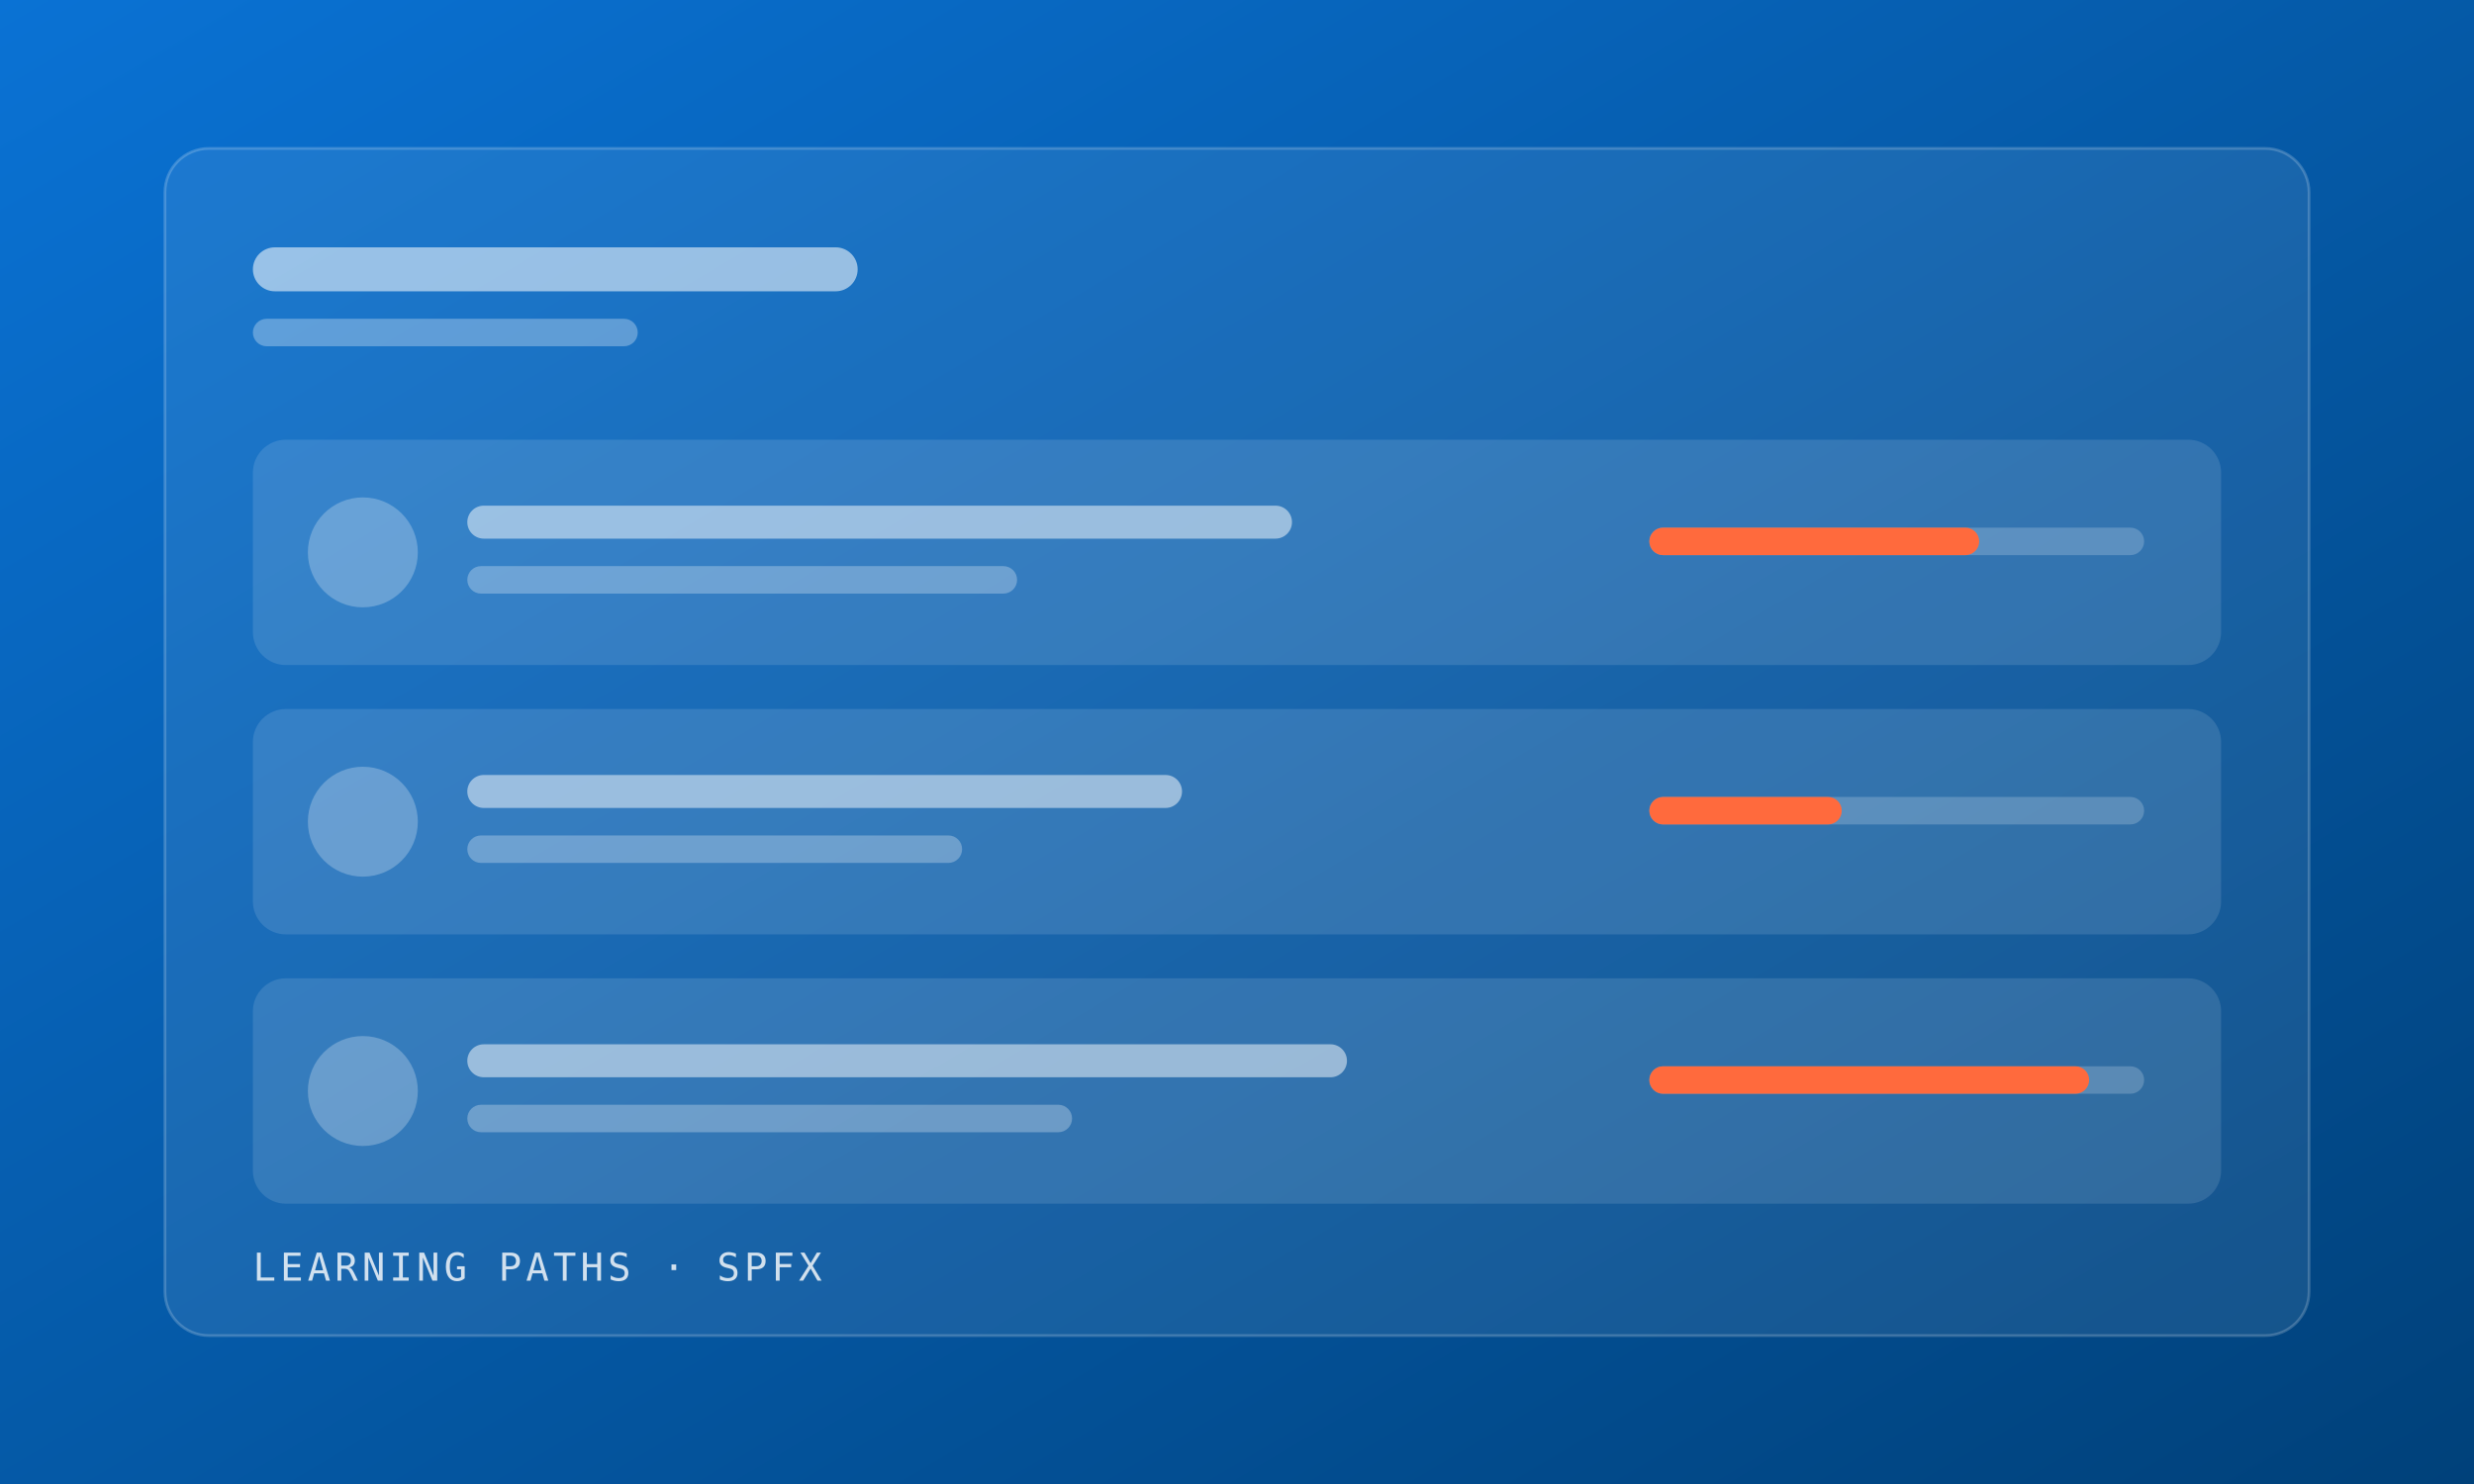
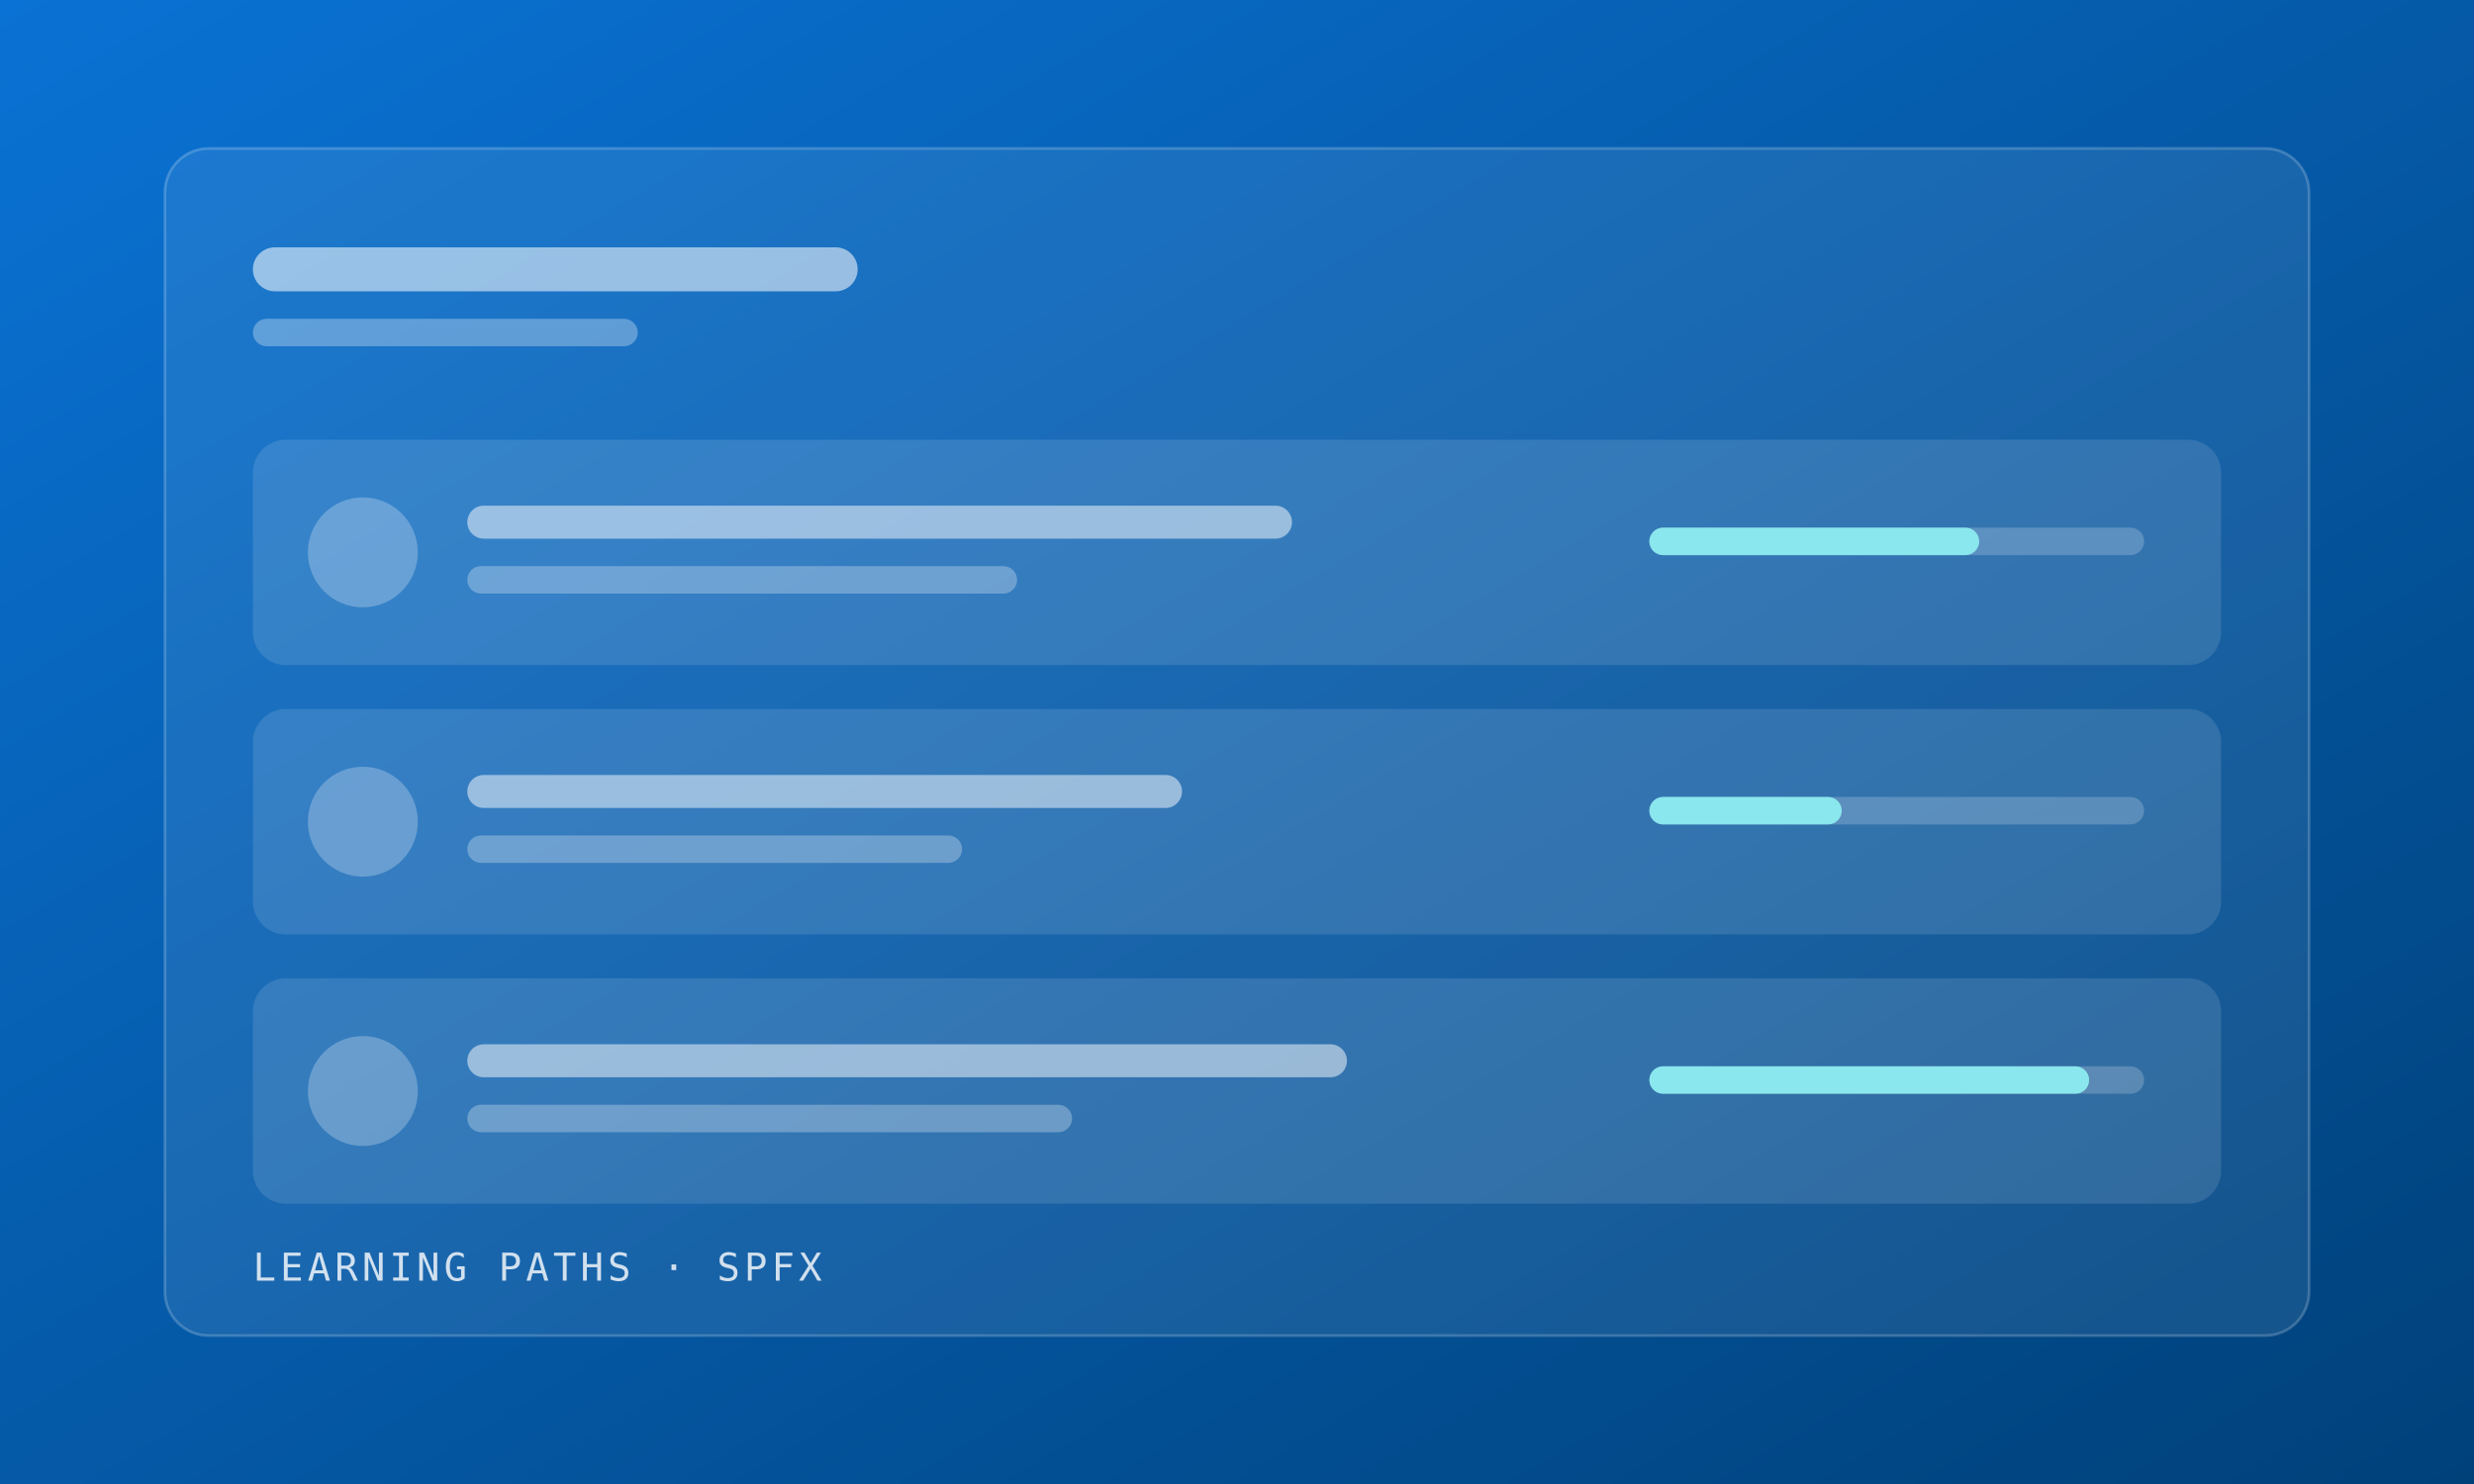
<svg xmlns="http://www.w3.org/2000/svg" width="900" height="540" viewBox="0 0 900 540" role="img" aria-label="Future You — learning paths screen">
  <defs>
    <linearGradient id="g61" x1="0" y1="0" x2="1" y2="1">
      <stop offset="0" stop-color="#0a72d4" />
      <stop offset="1" stop-color="#00417a" />
    </linearGradient>
  </defs>
  <rect width="900" height="540" fill="url(#g61)" />
  <rect x="60" y="54" width="780" height="432" rx="16" fill="rgba(255,255,255,0.08)" stroke="rgba(255,255,255,0.2)" />
  <rect x="92" y="90" width="220" height="16" rx="8" fill="rgba(255,255,255,0.55)" />
  <rect x="92" y="116" width="140" height="10" rx="5" fill="rgba(255,255,255,0.3)" />
  <g>
    <rect x="92" y="160" width="716" height="82" rx="12" fill="rgba(255,255,255,0.12)" />
    <circle cx="132" cy="201" r="20" fill="rgba(255,255,255,0.25)" />
    <rect x="170" y="184" width="300" height="12" rx="6" fill="rgba(255,255,255,0.5)" />
    <rect x="170" y="206" width="200" height="10" rx="5" fill="rgba(255,255,255,0.28)" />
    <rect x="600" y="192" width="180" height="10" rx="5" fill="rgba(255,255,255,0.2)" />
-     <rect x="600" y="192" width="120" height="10" rx="5" fill="#ff6a3d" />
+     <rect x="600" y="192" width="120" height="10" rx="5" fill="#8ae7ed" />
  </g>
  <g transform="translate(0,98)">
    <rect x="92" y="160" width="716" height="82" rx="12" fill="rgba(255,255,255,0.12)" />
    <circle cx="132" cy="201" r="20" fill="rgba(255,255,255,0.25)" />
    <rect x="170" y="184" width="260" height="12" rx="6" fill="rgba(255,255,255,0.5)" />
    <rect x="170" y="206" width="180" height="10" rx="5" fill="rgba(255,255,255,0.28)" />
    <rect x="600" y="192" width="180" height="10" rx="5" fill="rgba(255,255,255,0.2)" />
-     <rect x="600" y="192" width="70" height="10" rx="5" fill="#ff6a3d" />
+     <rect x="600" y="192" width="70" height="10" rx="5" fill="#8ae7ed" />
  </g>
  <g transform="translate(0,196)">
    <rect x="92" y="160" width="716" height="82" rx="12" fill="rgba(255,255,255,0.12)" />
    <circle cx="132" cy="201" r="20" fill="rgba(255,255,255,0.25)" />
    <rect x="170" y="184" width="320" height="12" rx="6" fill="rgba(255,255,255,0.5)" />
    <rect x="170" y="206" width="220" height="10" rx="5" fill="rgba(255,255,255,0.28)" />
    <rect x="600" y="192" width="180" height="10" rx="5" fill="rgba(255,255,255,0.2)" />
-     <rect x="600" y="192" width="160" height="10" rx="5" fill="#ff6a3d" />
+     <rect x="600" y="192" width="160" height="10" rx="5" fill="#8ae7ed" />
  </g>
  <text x="92" y="466" font-family="ui-monospace,Consolas,monospace" font-size="14" letter-spacing="1.5" fill="rgba(255,255,255,0.8)">LEARNING PATHS · SPFX</text>
</svg>
